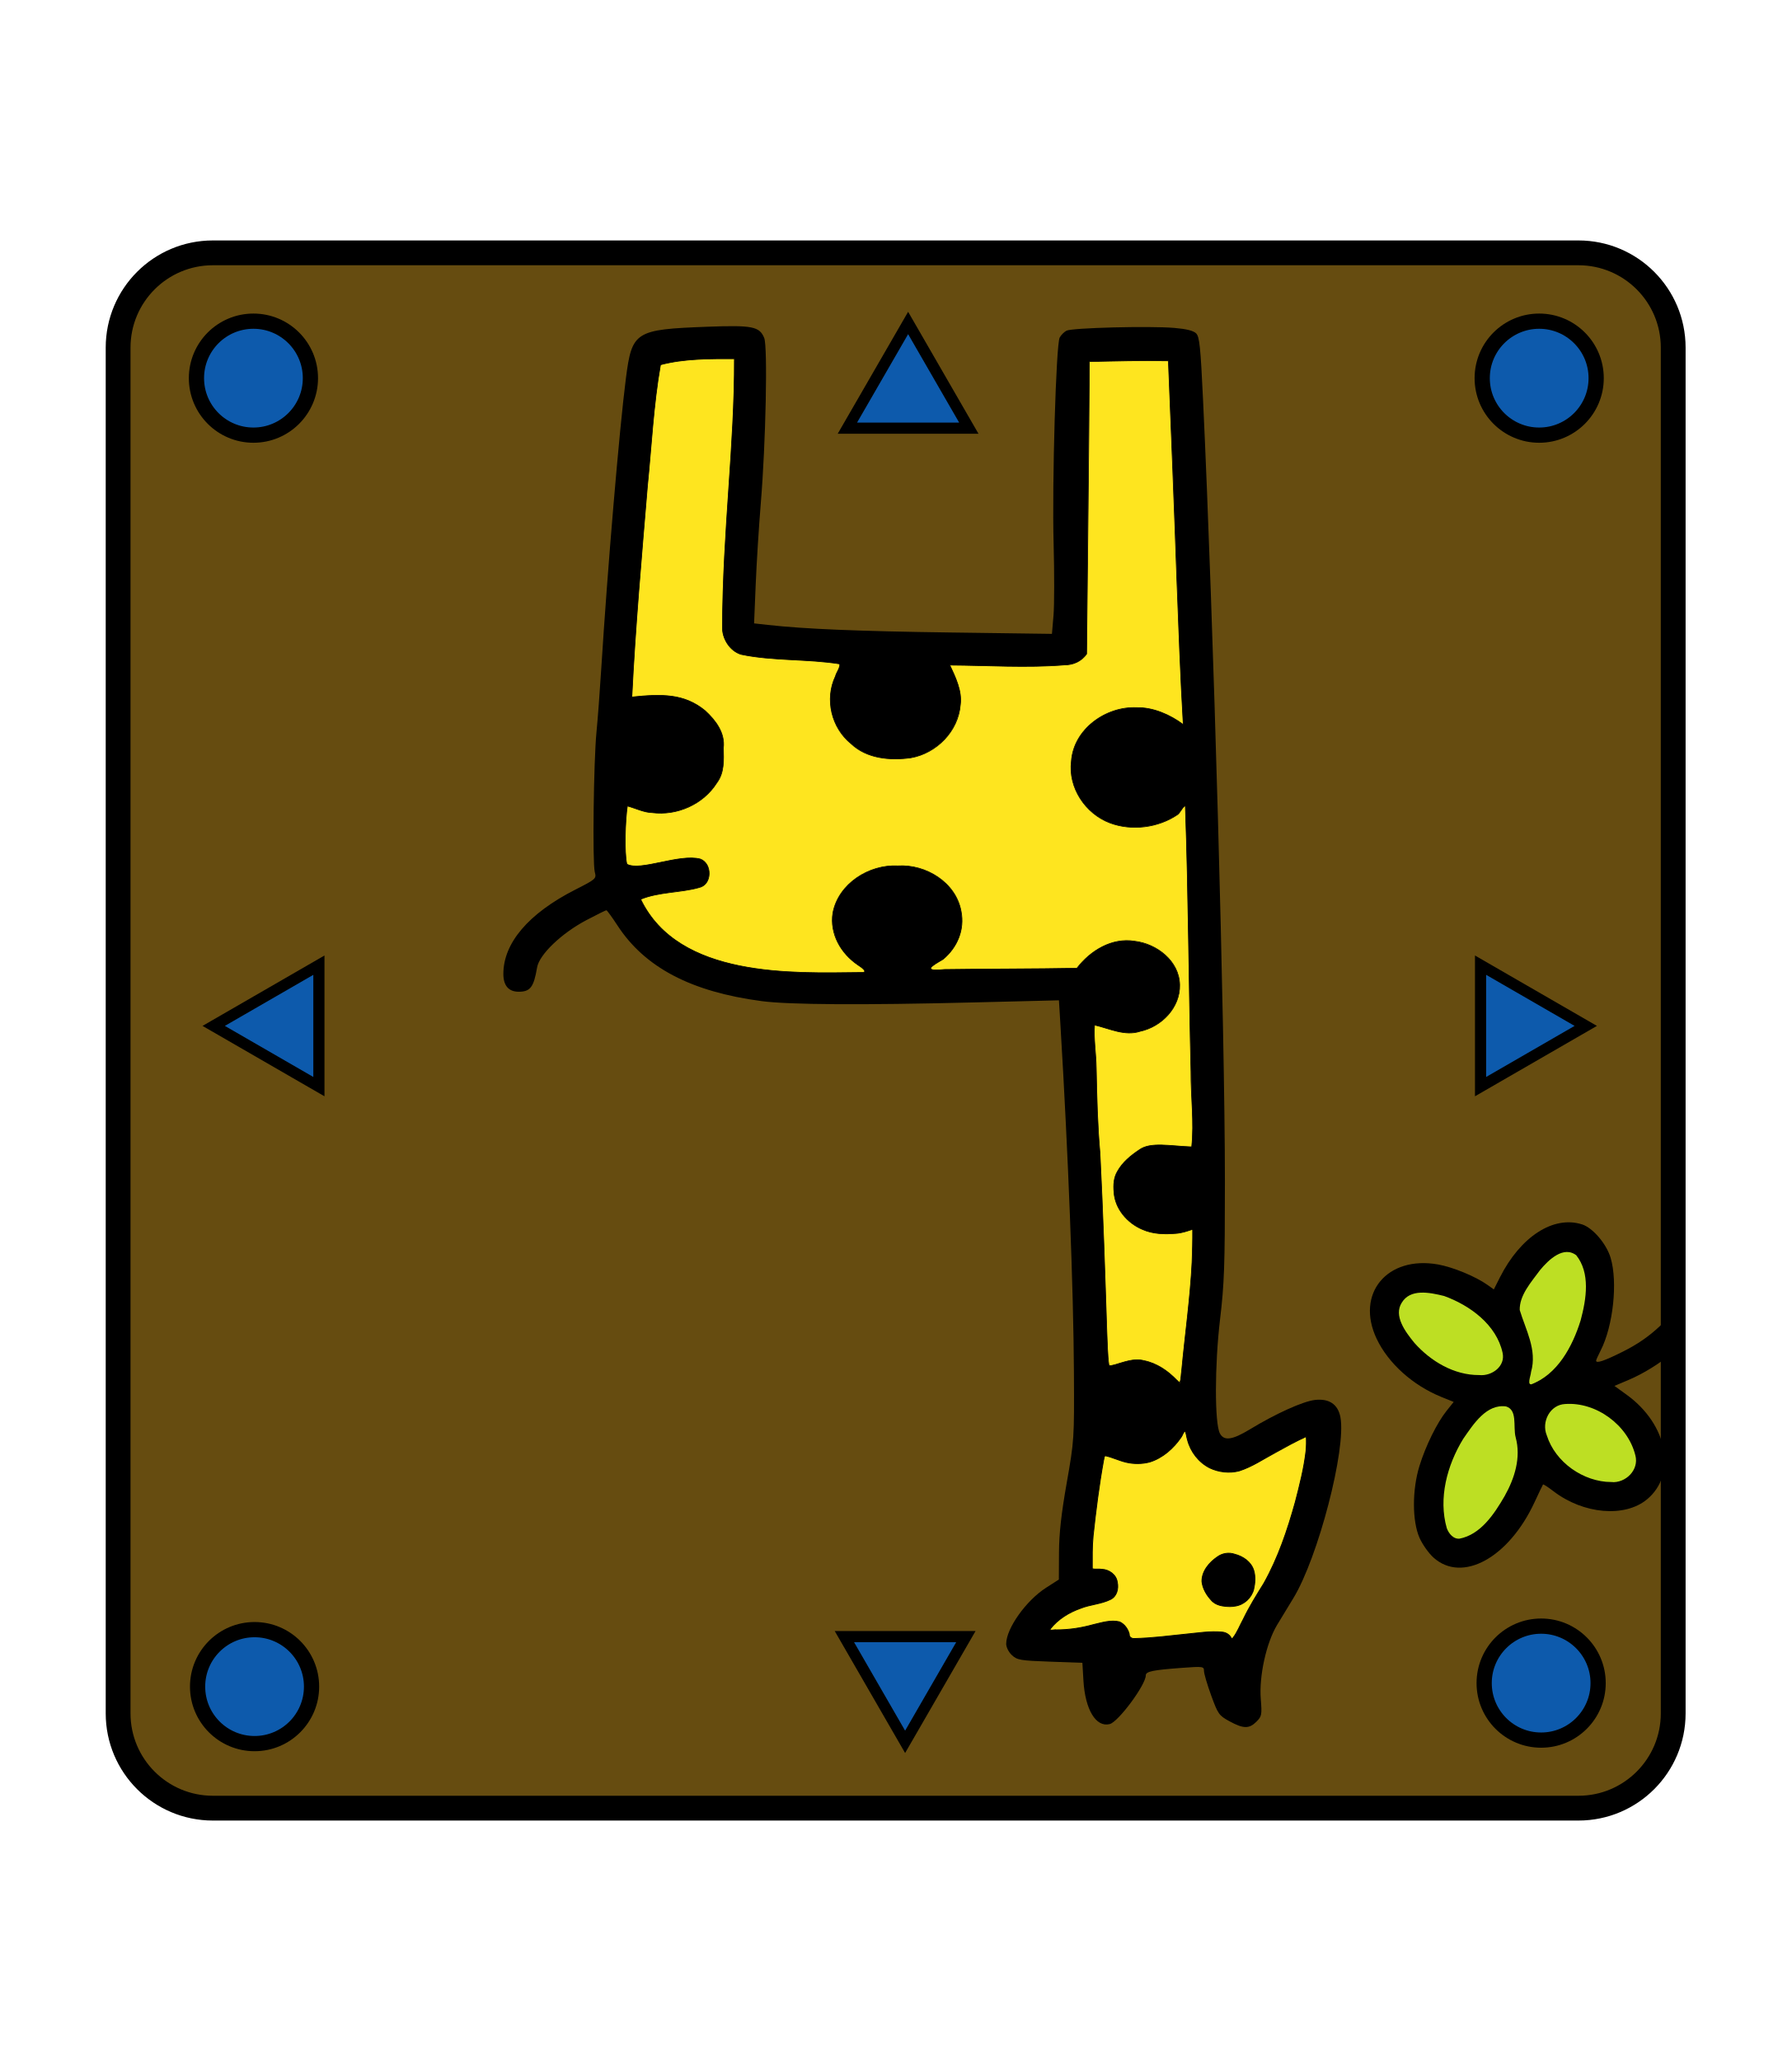
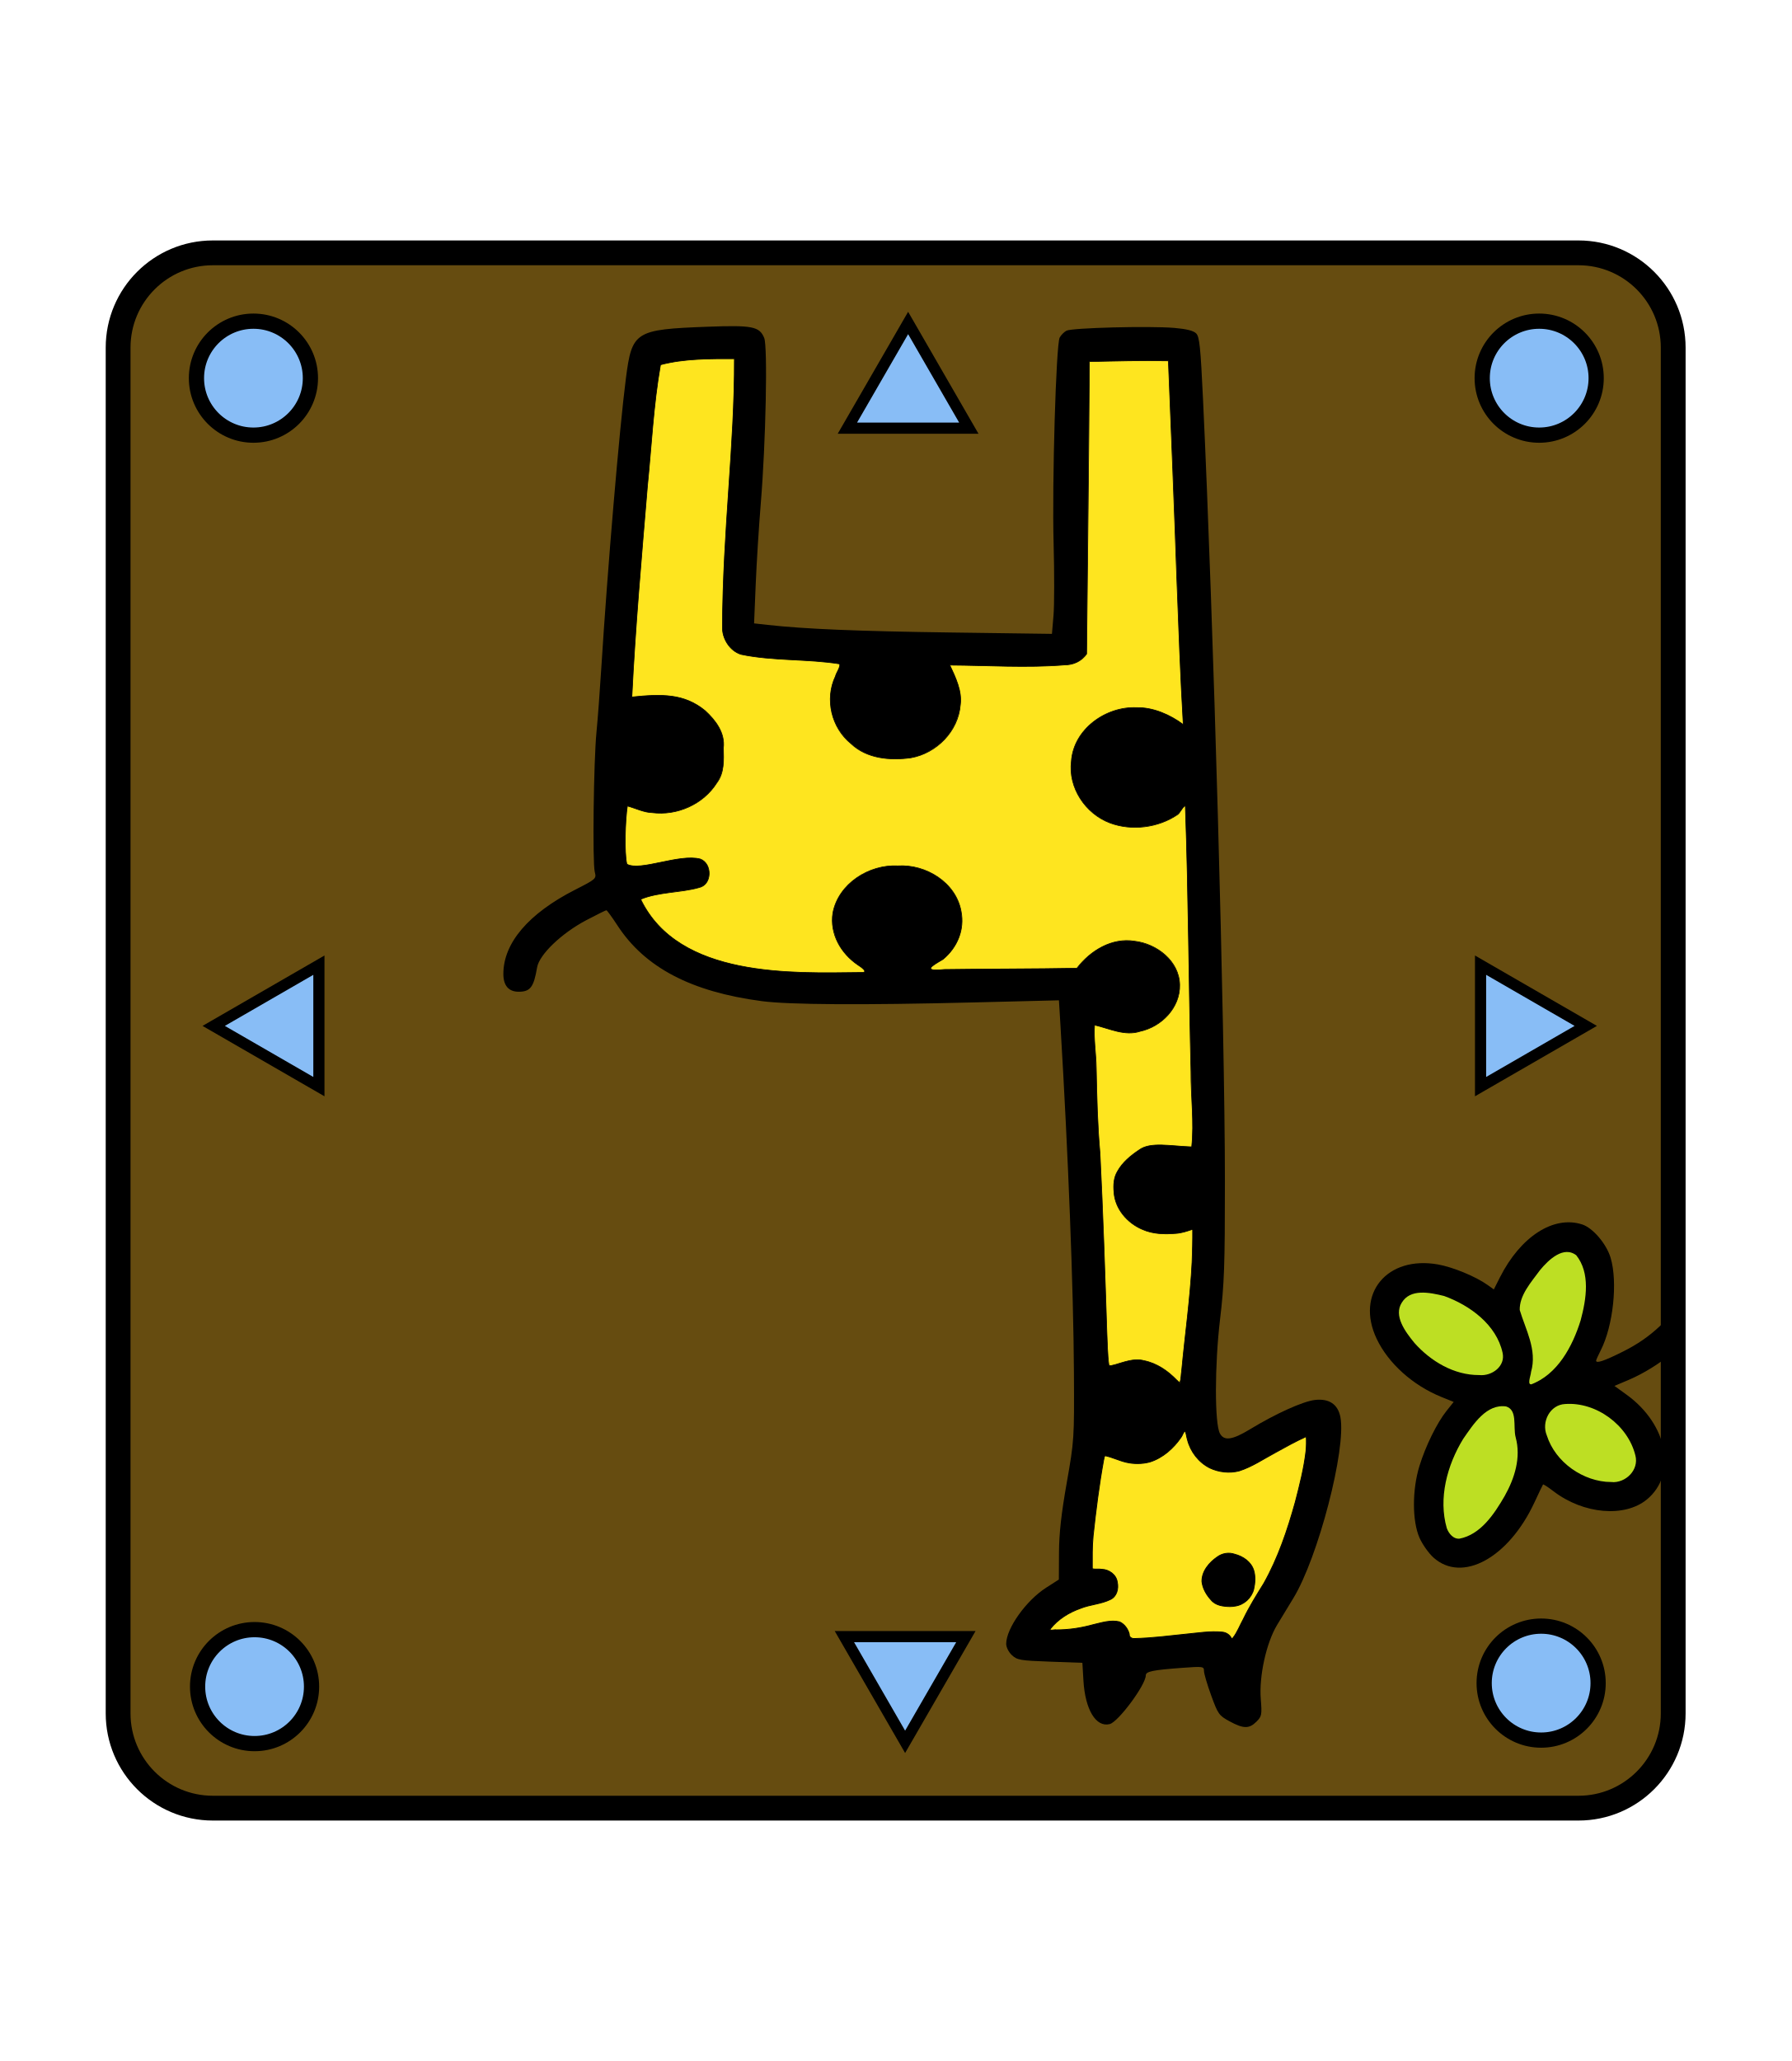
<svg xmlns="http://www.w3.org/2000/svg" id="svg4905" version="1.1" height="60" width="52.157">
  <defs id="defs4909" />
  <filter id="drop-shadow">
    <feGaussianBlur id="feGaussianBlur4880" stdDeviation="2" result="blur" in="SourceAlpha" />
    <feOffset id="feOffset4882" dy="2" dx="2" result="offsetBlur" />
    <feBlend id="feBlend4884" mode="normal" in2="offsetBlur" in="SourceGraphic" />
  </filter>
  <rect ry="2.759" y="-52.639" x="-48.717" height="45.278" width="45.278" id="rect5497" style="opacity:1;fill:#664c10;fill-opacity:1;stroke:#000000;stroke-width:0.722;stroke-linecap:square;stroke-linejoin:miter;stroke-miterlimit:4;stroke-dasharray:none;stroke-opacity:1;paint-order:fill markers stroke" transform="scale(-1)" />
-   <path d="m -9.285,-28.098 0,-3.536 3.063,1.768 z" id="path10754" style="opacity:1;fill:#0d5aac;fill-opacity:1;stroke:#000000;stroke-width:0.325;stroke-linecap:square;stroke-linejoin:miter;stroke-miterlimit:4;stroke-dasharray:none;stroke-opacity:1;paint-order:fill markers stroke" transform="scale(-1)" />
-   <path transform="scale(1,-1)" d="m 43.108,-28.098 0,-3.536 3.063,1.768 z" id="path10754-3" style="display:inline;opacity:1;fill:#0d5aac;fill-opacity:1;stroke:#000000;stroke-width:0.325;stroke-linecap:square;stroke-linejoin:miter;stroke-miterlimit:4;stroke-dasharray:none;stroke-opacity:1;paint-order:fill markers stroke" />
-   <path transform="matrix(0,1.301576,-1.301576,0,376.4044,85.53235)" d="m -29.108,270.302 0,-2.717 2.353,1.359 z" id="path10754-6" style="display:inline;opacity:1;fill:#0d5aac;fill-opacity:1;stroke:#000000;stroke-width:0.25;stroke-linecap:square;stroke-linejoin:miter;stroke-miterlimit:4;stroke-dasharray:none;stroke-opacity:1;paint-order:fill markers stroke" />
-   <path transform="matrix(0,-1.301576,1.301576,0,-373.7896,-29.07451)" d="m -31.915,308.855 0,-2.717 2.353,1.359 z" id="path10754-1" style="display:inline;opacity:1;fill:#0d5aac;fill-opacity:1;stroke:#000000;stroke-width:0.25;stroke-linecap:square;stroke-linejoin:miter;stroke-miterlimit:4;stroke-dasharray:none;stroke-opacity:1;paint-order:fill markers stroke" />
-   <circle r="1.659" cy="-48.999" cx="-44.872" id="path5973-1-7-6" style="display:inline;opacity:1;fill:#0d5aac;fill-opacity:1;stroke:#000000;stroke-width:0.443;stroke-linecap:square;stroke-linejoin:miter;stroke-miterlimit:4;stroke-dasharray:none;stroke-opacity:1;paint-order:fill markers stroke" transform="scale(-1)" />
+   <path d="m -9.285,-28.098 0,-3.536 3.063,1.768 z" id="path10754" style="opacity:1;fill:#88bdf6;fill-opacity:1;stroke:#000000;stroke-width:0.325;stroke-linecap:square;stroke-linejoin:miter;stroke-miterlimit:4;stroke-dasharray:none;stroke-opacity:1;paint-order:fill markers stroke" transform="scale(-1)" />
+   <path transform="scale(1,-1)" d="m 43.108,-28.098 0,-3.536 3.063,1.768 z" id="path10754-3" style="display:inline;opacity:1;fill:#88bdf6;fill-opacity:1;stroke:#000000;stroke-width:0.325;stroke-linecap:square;stroke-linejoin:miter;stroke-miterlimit:4;stroke-dasharray:none;stroke-opacity:1;paint-order:fill markers stroke" />
+   <path transform="matrix(0,1.301576,-1.301576,0,376.4044,85.53235)" d="m -29.108,270.302 0,-2.717 2.353,1.359 z" id="path10754-6" style="display:inline;opacity:1;fill:#88bdf6;fill-opacity:1;stroke:#000000;stroke-width:0.25;stroke-linecap:square;stroke-linejoin:miter;stroke-miterlimit:4;stroke-dasharray:none;stroke-opacity:1;paint-order:fill markers stroke" />
+   <path transform="matrix(0,-1.301576,1.301576,0,-373.7896,-29.07451)" d="m -31.915,308.855 0,-2.717 2.353,1.359 z" id="path10754-1" style="display:inline;opacity:1;fill:#88bdf6;fill-opacity:1;stroke:#000000;stroke-width:0.25;stroke-linecap:square;stroke-linejoin:miter;stroke-miterlimit:4;stroke-dasharray:none;stroke-opacity:1;paint-order:fill markers stroke" />
+   <circle r="1.659" cy="-48.999" cx="-44.872" id="path5973-1-7-6" style="display:inline;opacity:1;fill:#88bdf6;fill-opacity:1;stroke:#000000;stroke-width:0.443;stroke-linecap:square;stroke-linejoin:miter;stroke-miterlimit:4;stroke-dasharray:none;stroke-opacity:1;paint-order:fill markers stroke" transform="scale(-1)" />
  <g transform="matrix(-1.198916,0,0,-1.198916,-8.766256,375.5027)" id="g17751">
    <path style="fill:#000000;stroke-width:0.055" d="m -45.731,283.472 c -0.263,-0.084 -0.595,-0.473 -0.696,-0.815 -0.175,-0.59 -0.061,-1.65 0.24,-2.242 0.062,-0.122 0.113,-0.235 0.113,-0.252 0,-0.075 -0.193,-0.01 -0.659,0.223 -0.347,0.174 -0.623,0.365 -0.885,0.611 l -0.38,0.358 v -0.464 c 0,-0.412 0.014,-0.477 0.124,-0.575 0.234,-0.211 0.665,-0.476 1.01,-0.621 l 0.345,-0.146 -0.299,-0.216 c -0.995,-0.72 -1.228,-1.932 -0.489,-2.541 0.538,-0.444 1.54,-0.357 2.265,0.197 0.133,0.102 0.249,0.177 0.257,0.167 0.008,-0.01 0.101,-0.203 0.206,-0.43 0.627,-1.354 1.759,-1.973 2.457,-1.343 0.115,0.104 0.267,0.319 0.337,0.478 0.179,0.406 0.18,1.165 0.002,1.742 -0.151,0.491 -0.426,1.049 -0.661,1.343 l -0.171,0.214 0.301,0.122 c 0.694,0.282 1.288,0.817 1.57,1.412 0.518,1.094 -0.253,2.025 -1.492,1.804 -0.366,-0.066 -0.913,-0.292 -1.201,-0.497 l -0.153,-0.109 -0.149,0.295 c -0.501,0.99 -1.301,1.506 -1.993,1.284 z m 0.635,-0.723 c 0.298,-0.156 0.759,-0.76 0.895,-1.172 0.056,-0.17 0.044,-0.224 -0.119,-0.546 -0.217,-0.428 -0.271,-0.877 -0.143,-1.184 0.125,-0.298 0.021,-0.354 -0.305,-0.164 -0.847,0.493 -1.378,2.274 -0.898,3.007 0.103,0.158 0.335,0.181 0.57,0.058 z m 3.704,-1.079 c 0.14,-0.14 0.162,-0.198 0.137,-0.354 -0.05,-0.311 -0.211,-0.59 -0.506,-0.879 -0.796,-0.782 -2.06,-0.893 -2.06,-0.182 0,0.285 0.111,0.534 0.362,0.813 0.435,0.482 1.017,0.765 1.579,0.769 0.285,0.002 0.339,-0.017 0.488,-0.165 z m -3.692,-2.608 c 0.31,-0.16 0.361,-0.517 0.138,-0.957 -0.316,-0.624 -1.198,-1.069 -1.754,-0.886 -0.384,0.127 -0.472,0.507 -0.229,0.986 0.344,0.679 1.315,1.13 1.845,0.856 z m 1.588,-0.052 c 0.24,-0.124 0.647,-0.61 0.827,-0.988 0.422,-0.885 0.45,-1.964 0.055,-2.175 -0.321,-0.172 -0.933,0.334 -1.289,1.064 -0.292,0.599 -0.337,0.83 -0.251,1.287 0.04,0.211 0.059,0.455 0.042,0.541 -0.06,0.308 0.266,0.45 0.615,0.27 z" id="path17736" />
    <path style="opacity:1;fill:#bddf23;fill-opacity:1;stroke:#000000;stroke-width:0.337;stroke-linecap:square;stroke-linejoin:miter;stroke-miterlimit:4;stroke-dasharray:none;stroke-opacity:1;paint-order:fill markers stroke" d="m 32.613,31.89 c -2.03,0.382 -3.313,2.331 -4.278,4.001 -0.935,1.665 -1.544,3.602 -1.026,5.506 0.256,0.952 -0.238,2.576 1.009,2.963 1.934,0.272 3.169,-1.695 4.118,-3.06 1.489,-2.431 2.328,-5.532 1.519,-8.333 -0.209,-0.567 -0.68,-1.126 -1.342,-1.077 z" id="path17738" transform="matrix(0.2645833,0,0,0.2645833,-51.38914,267.3577)" />
    <path style="opacity:1;fill:#bddf23;fill-opacity:1;stroke:#000000;stroke-width:0.337;stroke-linecap:square;stroke-linejoin:miter;stroke-miterlimit:4;stroke-dasharray:none;stroke-opacity:1;paint-order:fill markers stroke" d="m 30.835,46.905 c -1.269,-0.127 -2.635,0.888 -2.325,2.257 0.58,2.64 3.058,4.456 5.482,5.33 1.342,0.329 3.219,0.734 4.083,-0.693 0.83,-1.327 -0.352,-2.872 -1.185,-3.889 -1.526,-1.717 -3.705,-3.015 -6.055,-3.005 z" id="path17740" transform="matrix(0.2645833,0,0,0.2645833,-51.38914,267.3577)" />
    <path style="opacity:1;fill:#bddf23;fill-opacity:1;stroke:#000000;stroke-width:0.337;stroke-linecap:square;stroke-linejoin:miter;stroke-miterlimit:4;stroke-dasharray:none;stroke-opacity:1;paint-order:fill markers stroke" d="m 26.026,46.047 c -2.514,0.927 -3.928,3.576 -4.681,6.007 -0.527,1.963 -0.93,4.428 0.449,6.138 1.305,1.002 2.769,-0.399 3.575,-1.382 0.812,-1.113 1.938,-2.333 1.9,-3.79 -0.546,-1.837 -1.613,-3.654 -1.044,-5.623 0.019,-0.387 0.477,-1.315 -0.198,-1.349 z" id="path17742" transform="matrix(0.2645833,0,0,0.2645833,-51.38914,267.3577)" />
    <path style="opacity:1;fill:#bddf23;fill-opacity:1;stroke:#000000;stroke-width:0.337;stroke-linecap:square;stroke-linejoin:miter;stroke-miterlimit:4;stroke-dasharray:none;stroke-opacity:1;paint-order:fill markers stroke" d="m 18.707,37.083 c -1.427,-0.12 -2.76,1.204 -2.388,2.647 0.692,2.858 3.685,5.071 6.626,4.854 1.509,-0.074 2.38,-1.767 1.829,-3.105 -0.804,-2.534 -3.431,-4.371 -6.067,-4.395 z" id="path17744" transform="matrix(0.2645833,0,0,0.2645833,-51.38914,267.3577)" />
  </g>
-   <circle r="1.659" cy="-49.101" cx="-7.412" id="path5973-1-7-6-6" style="display:inline;opacity:1;fill:#0d5aac;fill-opacity:1;stroke:#000000;stroke-width:0.443;stroke-linecap:square;stroke-linejoin:miter;stroke-miterlimit:4;stroke-dasharray:none;stroke-opacity:1;paint-order:fill markers stroke" transform="scale(-1)" />
-   <circle r="1.659" cy="-11.009" cx="-44.815" id="path5973-1-7-6-9" style="display:inline;opacity:1;fill:#0d5aac;fill-opacity:1;stroke:#000000;stroke-width:0.443;stroke-linecap:square;stroke-linejoin:miter;stroke-miterlimit:4;stroke-dasharray:none;stroke-opacity:1;paint-order:fill markers stroke" transform="scale(-1)" />
-   <circle r="1.659" cy="-11.009" cx="-7.379" id="path5973-1-7-6-9-3" style="display:inline;opacity:1;fill:#0d5aac;fill-opacity:1;stroke:#000000;stroke-width:0.443;stroke-linecap:square;stroke-linejoin:miter;stroke-miterlimit:4;stroke-dasharray:none;stroke-opacity:1;paint-order:fill markers stroke" transform="scale(-1)" />
+   <circle r="1.659" cy="-49.101" cx="-7.412" id="path5973-1-7-6-6" style="display:inline;opacity:1;fill:#88bdf6;fill-opacity:1;stroke:#000000;stroke-width:0.443;stroke-linecap:square;stroke-linejoin:miter;stroke-miterlimit:4;stroke-dasharray:none;stroke-opacity:1;paint-order:fill markers stroke" transform="scale(-1)" />
+   <circle r="1.659" cy="-11.009" cx="-44.815" id="path5973-1-7-6-9" style="display:inline;opacity:1;fill:#88bdf6;fill-opacity:1;stroke:#000000;stroke-width:0.443;stroke-linecap:square;stroke-linejoin:miter;stroke-miterlimit:4;stroke-dasharray:none;stroke-opacity:1;paint-order:fill markers stroke" transform="scale(-1)" />
+   <circle r="1.659" cy="-11.009" cx="-7.379" id="path5973-1-7-6-9-3" style="display:inline;opacity:1;fill:#88bdf6;fill-opacity:1;stroke:#000000;stroke-width:0.443;stroke-linecap:square;stroke-linejoin:miter;stroke-miterlimit:4;stroke-dasharray:none;stroke-opacity:1;paint-order:fill markers stroke" transform="scale(-1)" />
  <g transform="matrix(-0.192109,0,0,-0.192109,-25.87401,81.27956)" id="g2811" style="display:inline">
    <path style="fill:#000000;stroke-width:0.353" d="m -312.65,373.401 c -1.851,-0.158 -2.914,-0.424 -3.322,-0.832 -0.509,-0.51 -0.666,-2.024 -1.045,-10.054 -1.583,-33.559 -3.311,-95.285 -3.315,-118.408 -0.002,-12.818 0.095,-15.583 0.741,-20.99 0.819,-6.866 0.828,-15.761 0.017,-17.252 -0.637,-1.17 -1.876,-0.996 -4.572,0.641 -3.902,2.37 -8.004,4.222 -9.821,4.435 -2.159,0.252 -3.503,-0.655 -3.871,-2.613 -0.905,-4.824 3.383,-21.295 7.144,-27.443 0.705,-1.153 1.809,-2.969 2.453,-4.036 1.634,-2.707 2.75,-7.77 2.474,-11.22 -0.192,-2.402 -0.148,-2.635 0.657,-3.44 1.1,-1.1 1.975,-1.088 4.077,0.057 1.598,0.87 1.75,1.084 2.782,3.916 0.6,1.648 1.092,3.318 1.092,3.712 0,0.684 0.142,0.705 3.263,0.476 4.502,-0.33 5.556,-0.547 5.556,-1.143 0,-1.436 4.162,-7.055 5.469,-7.383 2.086,-0.524 3.721,2.185 3.982,6.598 l 0.159,2.686 4.911,0.177 c 4.516,0.162 4.981,0.242 5.778,0.991 0.493,0.463 0.864,1.207 0.859,1.723 -0.02,2.34 -3.022,6.551 -6.054,8.493 l -1.928,1.235 -0.021,4.057 c -0.015,2.93 -0.341,5.87 -1.17,10.583 -1.134,6.44 -1.148,6.662 -1.094,16.757 0.067,12.494 0.864,33.048 2.038,52.532 l 0.232,3.848 12.911,-0.32 c 16.927,-0.42 27.998,-0.353 32.137,0.196 10.71,1.419 17.712,5.093 21.868,11.472 0.824,1.265 1.58,2.299 1.679,2.299 0.1,0 1.463,-0.675 3.029,-1.499 3.767,-1.984 7.138,-5.216 7.468,-7.162 0.509,-2.999 1.029,-3.686 2.791,-3.686 1.524,0 2.323,0.928 2.323,2.699 0,4.678 -3.811,9.153 -10.853,12.744 -3.233,1.648 -3.266,1.678 -2.999,2.725 0.36,1.413 0.172,16.723 -0.261,21.167 -0.189,1.94 -0.512,6.227 -0.718,9.525 -0.943,15.094 -2.755,36.445 -3.739,44.073 -0.922,7.144 -1.372,7.429 -12.363,7.84 -6.808,0.254 -7.88,0.043 -8.6,-1.695 -0.546,-1.319 -0.246,-15.848 0.52,-25.106 0.286,-3.456 0.631,-8.955 0.766,-12.219 l 0.247,-5.934 -2.079,-0.231 c -5.616,-0.624 -13.669,-0.958 -27.687,-1.148 l -15.378,-0.208 -0.236,2.781 c -0.13,1.53 -0.137,6.433 -0.017,10.895 0.25,9.237 -0.368,30.194 -0.92,31.227 -0.201,0.376 -0.665,0.844 -1.031,1.039 -0.816,0.437 -12.59,0.741 -16.329,0.422 z m 74.487,-4.989 c 1.635,-0.188 3.084,-0.521 3.219,-0.74 0.575,-0.931 2.707,-24.259 3.849,-42.128 0.211,-3.298 0.447,-6.499 0.524,-7.111 0.138,-1.099 0.125,-1.11 -0.976,-0.794 -2.149,0.616 -5.574,0.377 -7.471,-0.523 -2.082,-0.987 -4.158,-3.045 -4.922,-4.878 -0.741,-1.778 -0.686,-5.049 0.114,-6.81 1.509,-3.321 5.221,-5.567 9.186,-5.559 1.279,0.002 2.897,0.246 3.598,0.542 l 1.273,0.538 0.199,-3.34 c 0.11,-1.837 0.108,-3.9 -0.003,-4.585 -0.228,-1.405 0.043,-1.387 -4.86,-0.312 -5.133,1.125 -7.702,0.506 -7.702,-1.856 0,-1.757 0.871,-2.408 3.582,-2.675 2.469,-0.243 6.302,-1.037 6.64,-1.374 0.341,-0.341 -1.922,-3.305 -3.662,-4.797 -3.353,-2.875 -8.625,-4.82 -15.262,-5.63 -4.664,-0.569 -14.817,-0.908 -14.817,-0.494 0,0.194 0.615,0.76 1.368,1.258 1.627,1.077 2.661,2.645 3.226,4.89 1.263,5.024 -3.507,9.899 -9.687,9.899 -5.521,0 -9.708,-3.609 -9.708,-8.369 0,-2.337 0.944,-4.305 2.883,-6.011 l 1.588,-1.397 -10.958,0.107 -10.958,0.107 -1.251,1.344 c -1.609,1.729 -3.167,2.51 -5.476,2.749 -2.504,0.258 -5.174,-0.654 -6.867,-2.346 -5.404,-5.404 1.218,-13.635 8.887,-11.046 l 2.028,0.685 v -1.53 c 0,-0.842 -0.319,-7.683 -0.71,-15.203 -0.39,-7.52 -0.834,-18.389 -0.986,-24.154 -0.152,-5.765 -0.364,-10.569 -0.47,-10.675 -0.106,-0.106 -0.873,0.046 -1.704,0.339 -0.831,0.293 -1.947,0.533 -2.48,0.533 -1.651,0 -3.998,-1.031 -5.348,-2.348 l -1.291,-1.26 -0.231,2.421 c -0.127,1.332 -0.539,5.138 -0.914,8.458 -0.376,3.32 -0.683,7.484 -0.683,9.252 v 3.215 l 0.954,-0.363 c 0.525,-0.2 1.886,-0.367 3.025,-0.373 5.1,-0.024 8.711,3.816 7.859,8.358 -0.348,1.853 -3.034,4.457 -5.233,5.073 -1.64,0.459 -4.631,0.37 -6.027,-0.179 -0.637,-0.25 -0.65,0.109 -0.419,11.172 0.132,6.287 0.386,16.59 0.565,22.896 0.179,6.306 0.328,12.803 0.33,14.437 l 0.004,2.972 0.798,-0.75 c 2.283,-2.145 7.14,-2.944 10.434,-1.716 6.289,2.343 8.143,10.018 3.54,14.656 -3.344,3.37 -9.479,3.858 -13.401,1.065 l -1.051,-0.748 0.171,0.829 c 0.094,0.456 0.268,4.718 0.386,9.472 0.195,7.833 0.847,25.448 1.461,39.423 l 0.236,5.38 h 5.944 c 3.269,0 5.971,-0.04 6.005,-0.088 0.034,-0.049 0.153,-10.046 0.265,-22.216 l 0.203,-22.127 0.793,-0.793 c 0.715,-0.714 1.273,-0.818 5.644,-1.05 2.668,-0.142 6.97,-0.162 9.56,-0.045 l 4.709,0.212 -0.8,-1.552 c -1.803,-3.5 -0.544,-8.344 2.783,-10.703 2.107,-1.494 3.396,-1.904 6.088,-1.935 3.225,-0.037 5.412,0.791 7.438,2.817 2.789,2.789 3.44,6.638 1.699,10.051 -0.377,0.739 -0.622,1.408 -0.545,1.485 0.077,0.077 2.337,0.281 5.022,0.453 10.079,0.645 11.015,0.853 12.153,2.694 0.756,1.222 0.769,1.443 0.544,8.709 -0.127,4.1 -0.469,10.233 -0.759,13.628 -0.291,3.395 -0.633,9.468 -0.762,13.494 l -0.233,7.32 2.437,-0.003 c 1.34,-10e-4 3.775,-0.156 5.41,-0.344 z m -73.55,-165.348 c 2.342,-1.931 4.724,-2.296 7.67,-1.177 1.009,0.383 1.86,0.661 1.89,0.617 0.368,-0.533 1.931,-12.098 1.929,-14.279 l -0.002,-2.91 h -1.235 c -1.598,0 -2.646,-1.026 -2.646,-2.591 0,-1.579 0.849,-2.268 3.366,-2.733 2.435,-0.45 4.931,-1.643 6.132,-2.931 l 0.855,-0.917 h -1.925 c -1.059,0 -2.793,0.244 -3.854,0.542 -3.62,1.018 -4.735,1.045 -5.582,0.137 -0.416,-0.447 -0.757,-1.108 -0.757,-1.47 0,-0.609 -0.228,-0.64 -3.087,-0.427 -1.698,0.127 -4.744,0.437 -6.77,0.69 -3.83,0.478 -5.15,0.304 -5.547,-0.731 -0.146,-0.381 -0.648,0.355 -1.547,2.267 -0.732,1.557 -1.8,3.515 -2.373,4.351 -1.711,2.494 -3.139,5.599 -4.615,10.034 -1.486,4.464 -2.872,10.564 -2.872,12.638 v 1.26 l 2.028,-1.029 c 1.116,-0.566 3.14,-1.683 4.498,-2.482 3.244,-1.908 4.573,-2.253 6.825,-1.77 2.153,0.462 4.037,2.324 4.648,4.594 l 0.399,1.48 0.637,-1.047 c 0.35,-0.576 1.22,-1.528 1.933,-2.116 z m -10.957,-15.786 c -1.468,-0.639 -2.25,-1.833 -2.25,-3.436 0,-2.634 1.425,-4.201 3.849,-4.235 0.735,-0.01 1.686,0.169 2.114,0.398 1.008,0.539 2.148,2.422 2.148,3.546 0,1.886 -2.32,4.259 -4.125,4.22 -0.349,-0.008 -1.13,-0.229 -1.736,-0.493 z" id="path2787" />
    <path style="opacity:1;fill:#fee51f;fill-opacity:1;stroke:#000000;stroke-width:0.378;stroke-linecap:square;stroke-linejoin:miter;stroke-miterlimit:4;stroke-dasharray:none;stroke-opacity:1;paint-order:fill markers stroke" d="m -990.693,-203.23 c -0.724,2.181 -0.65,4.676 -1.016,6.973 -1.933,20.619 -4.882,41.151 -5.924,61.846 -0.23,6.293 -0.42,12.64 -0.352,18.906 3.139,-1.054 6.377,-2.162 9.736,-2.352 6.426,-0.531 13.068,-0.363 19.033,2.303 8.627,3.617 15.758,11.845 16.301,21.447 0.38,4.041 0.122,8.325 -2.053,11.883 -2.834,5.118 -7.546,8.968 -12.352,12.188 -6.475,4.811 -17.976,2.177 -30.12,1.776 -1.523,14.107 0.513,28.732 0.407,42.894 1.248,49.625 1.433,102.141 3.21,151.749 0.082,2.54 3.425,-3.905 4.337,-4.265 11.109,-7.585 26.232,-9.568 38.871,-4.852 14.064,5.308 24.033,20.246 22.08,35.385 -1.271,18.31 -19.78,31.475 -37.402,30.652 -9.401,0.223 -19.143,-4.077 -26.67,-9.651 1.613,27.182 2.631,56.316 3.711,83.868 1.426,41.33 3.16,83.076 4.81,124.398 14.877,0.311 30.375,-0.099 45.243,-0.437 0.308,-55.808 1.06,-111.614 1.574,-167.42 2.965,-4.244 7.699,-6.363 12.816,-6.322 21.486,-1.735 44.031,-0.217 65.556,-0.086 -3.131,-6.673 -7.134,-14.937 -6.026,-22.722 1.145,-15.11 13.63,-27.785 28.369,-30.373 11.816,-1.623 25.199,-0.518 34.23,8.084 11.233,9.051 15.193,25.509 8.932,38.663 -0.473,2.077 -2.868,5.046 -2.412,7.024 18.558,2.996 38.122,1.603 56.55,5.461 6.473,2.065 10.782,9.161 10.617,15.6 -0.231,55.697 -7.027,104.158 -6.848,153.719 13.894,0.036 28.856,0.145 42.31,-3.432 4.042,-22.894 5.15,-46.568 7.499,-69.678 3.311,-39.864 6.948,-80.638 8.901,-120.589 -17.126,1.724 -29.918,2.011 -41.956,-7.851 -5.98,-5.48 -11.507,-12.712 -10.463,-21.348 -0.15,-6.825 -0.619,-14.186 3.756,-19.965 7.717,-12.27 22.726,-18.927 37.006,-17.102 4.516,0.029 10.001,2.702 14.236,3.814 1.265,-8.068 1.836,-26.696 0.301,-33.283 -7.57,-4.371 -29.883,6.098 -42.082,2.922 -6.933,-2.594 -6.852,-14.731 0.732,-16.354 10.658,-3.025 23.09,-2.425 33.42,-6.695 -21.694,-45.28 -87.372,-42.327 -125.907,-41.919 -5.654,-0.395 0.251,3.521 1.469,4.27 9.774,6.649 16.221,17.797 14.364,29.76 -3.129,16.78 -20.724,27.921 -37.221,27.012 -16.069,1.029 -33.307,-9.558 -36.238,-26.035 -2.098,-10.508 2.205,-20.742 10.387,-27.514 6.669,-3.867 12.071,-7.043 -0.862,-5.787 -25.257,0.373 -50.633,0.25 -75.867,0.726 -7.672,10.045 -20.111,17.62 -33.039,15.471 -12.716,-1.464 -25.602,-11.404 -25.816,-24.996 -0.36,-12.989 10.385,-24.019 22.688,-26.637 8.679,-2.902 17.66,1.695 26.045,3.603 0.663,-7.637 -0.879,-16.542 -0.961,-24.359 -0.337,-17.637 -0.709,-33.186 -2.158,-49.178 -1.715,-34.36 -2.831,-68.745 -3.945,-103.129 -0.341,-6.026 -0.287,-12.113 -1.154,-18.09 -0.787,-0.788 -2.179,0.066 -3.133,0.133 -5.476,1.545 -11.16,3.948 -16.916,2.426 -7.345,-1.44 -13.725,-5.871 -18.846,-11.188 -0.584,-0.383 -1.049,-1.243 -1.76,-1.35 z" transform="matrix(0.2645833,0,0,0.2645833,-51.38914,267.3577)" id="path2801" />
    <path style="opacity:1;fill:#fee51f;fill-opacity:1;stroke:#000000;stroke-width:0.477;stroke-linecap:square;stroke-linejoin:miter;stroke-miterlimit:4;stroke-dasharray:none;stroke-opacity:1;paint-order:fill markers stroke" d="m -1021.142,-349.431 c -2.515,3.244 -3.948,7.191 -5.932,10.764 -3.398,7.071 -7.558,13.72 -11.685,20.38 -8.198,14.587 -13.577,30.565 -18.046,46.63 -2.502,9.651 -4.988,19.366 -6.125,29.288 -0.23,2.71 -0.305,5.484 -0.128,8.171 6.015,-2.69 11.885,-5.98 17.698,-9.18 6.803,-3.644 13.289,-8.097 20.691,-10.468 5.55,-1.45 11.686,-0.782 16.857,1.683 6.334,3.19 11.051,9.287 12.788,16.152 0.529,1.418 0.574,3.71 1.409,4.967 1.031,-0.57 1.491,-2.645 2.241,-3.563 4.355,-6.334 10.497,-11.822 17.921,-14.149 4.418,-1.177 9.194,-1.206 13.657,-0.141 4.008,0.967 7.767,2.841 11.785,3.708 0.935,-0.229 0.642,-1.683 0.991,-2.372 2.621,-14.41 4.458,-28.958 6.023,-43.517 0.635,-6.245 0.455,-12.528 0.482,-18.794 -1.649,-0.472 -3.672,-0.029 -5.44,-0.334 -4.137,-0.13 -8.343,-3.103 -8.878,-7.401 -0.835,-3.674 0.271,-8.189 3.943,-9.895 5.363,-2.652 11.548,-2.843 17.089,-5.061 6.668,-2.332 12.94,-6.217 17.352,-11.799 0.548,-1.361 -2.554,-0.244 -3.472,-0.538 -7.177,-0.029 -14.3,1.089 -21.206,3.004 -4.851,1.132 -9.944,2.801 -14.943,1.603 -2.84,-1.235 -4.875,-4.077 -5.631,-7.024 0.239,-1.601 -1.353,-2.665 -2.815,-2.549 -9.946,0.204 -19.835,1.511 -29.723,2.53 -6.815,0.641 -13.668,1.812 -20.524,1.171 -2.29,-0.153 -4.449,-1.46 -5.46,-3.582 -0.296,-0.568 -0.677,0.134 -0.921,0.318 z m 1.79,17.874 c 3.829,0.06 8.197,0.6 10.788,3.772 2.686,2.916 4.834,6.613 5.253,10.584 0.099,5.934 -4.228,10.95 -8.867,14.114 -2.848,2.07 -6.581,2.664 -9.906,1.505 -4.788,-1.221 -9.437,-4.375 -10.921,-9.3 -1.024,-3.473 -0.764,-7.279 0.038,-10.781 1.264,-4.937 5.543,-8.888 10.613,-9.623 0.999,-0.179 1.988,-0.261 3.002,-0.271 z" id="path2805" transform="matrix(0.2645833,0,0,0.2645833,-51.38914,267.3577)" />
  </g>
</svg>
